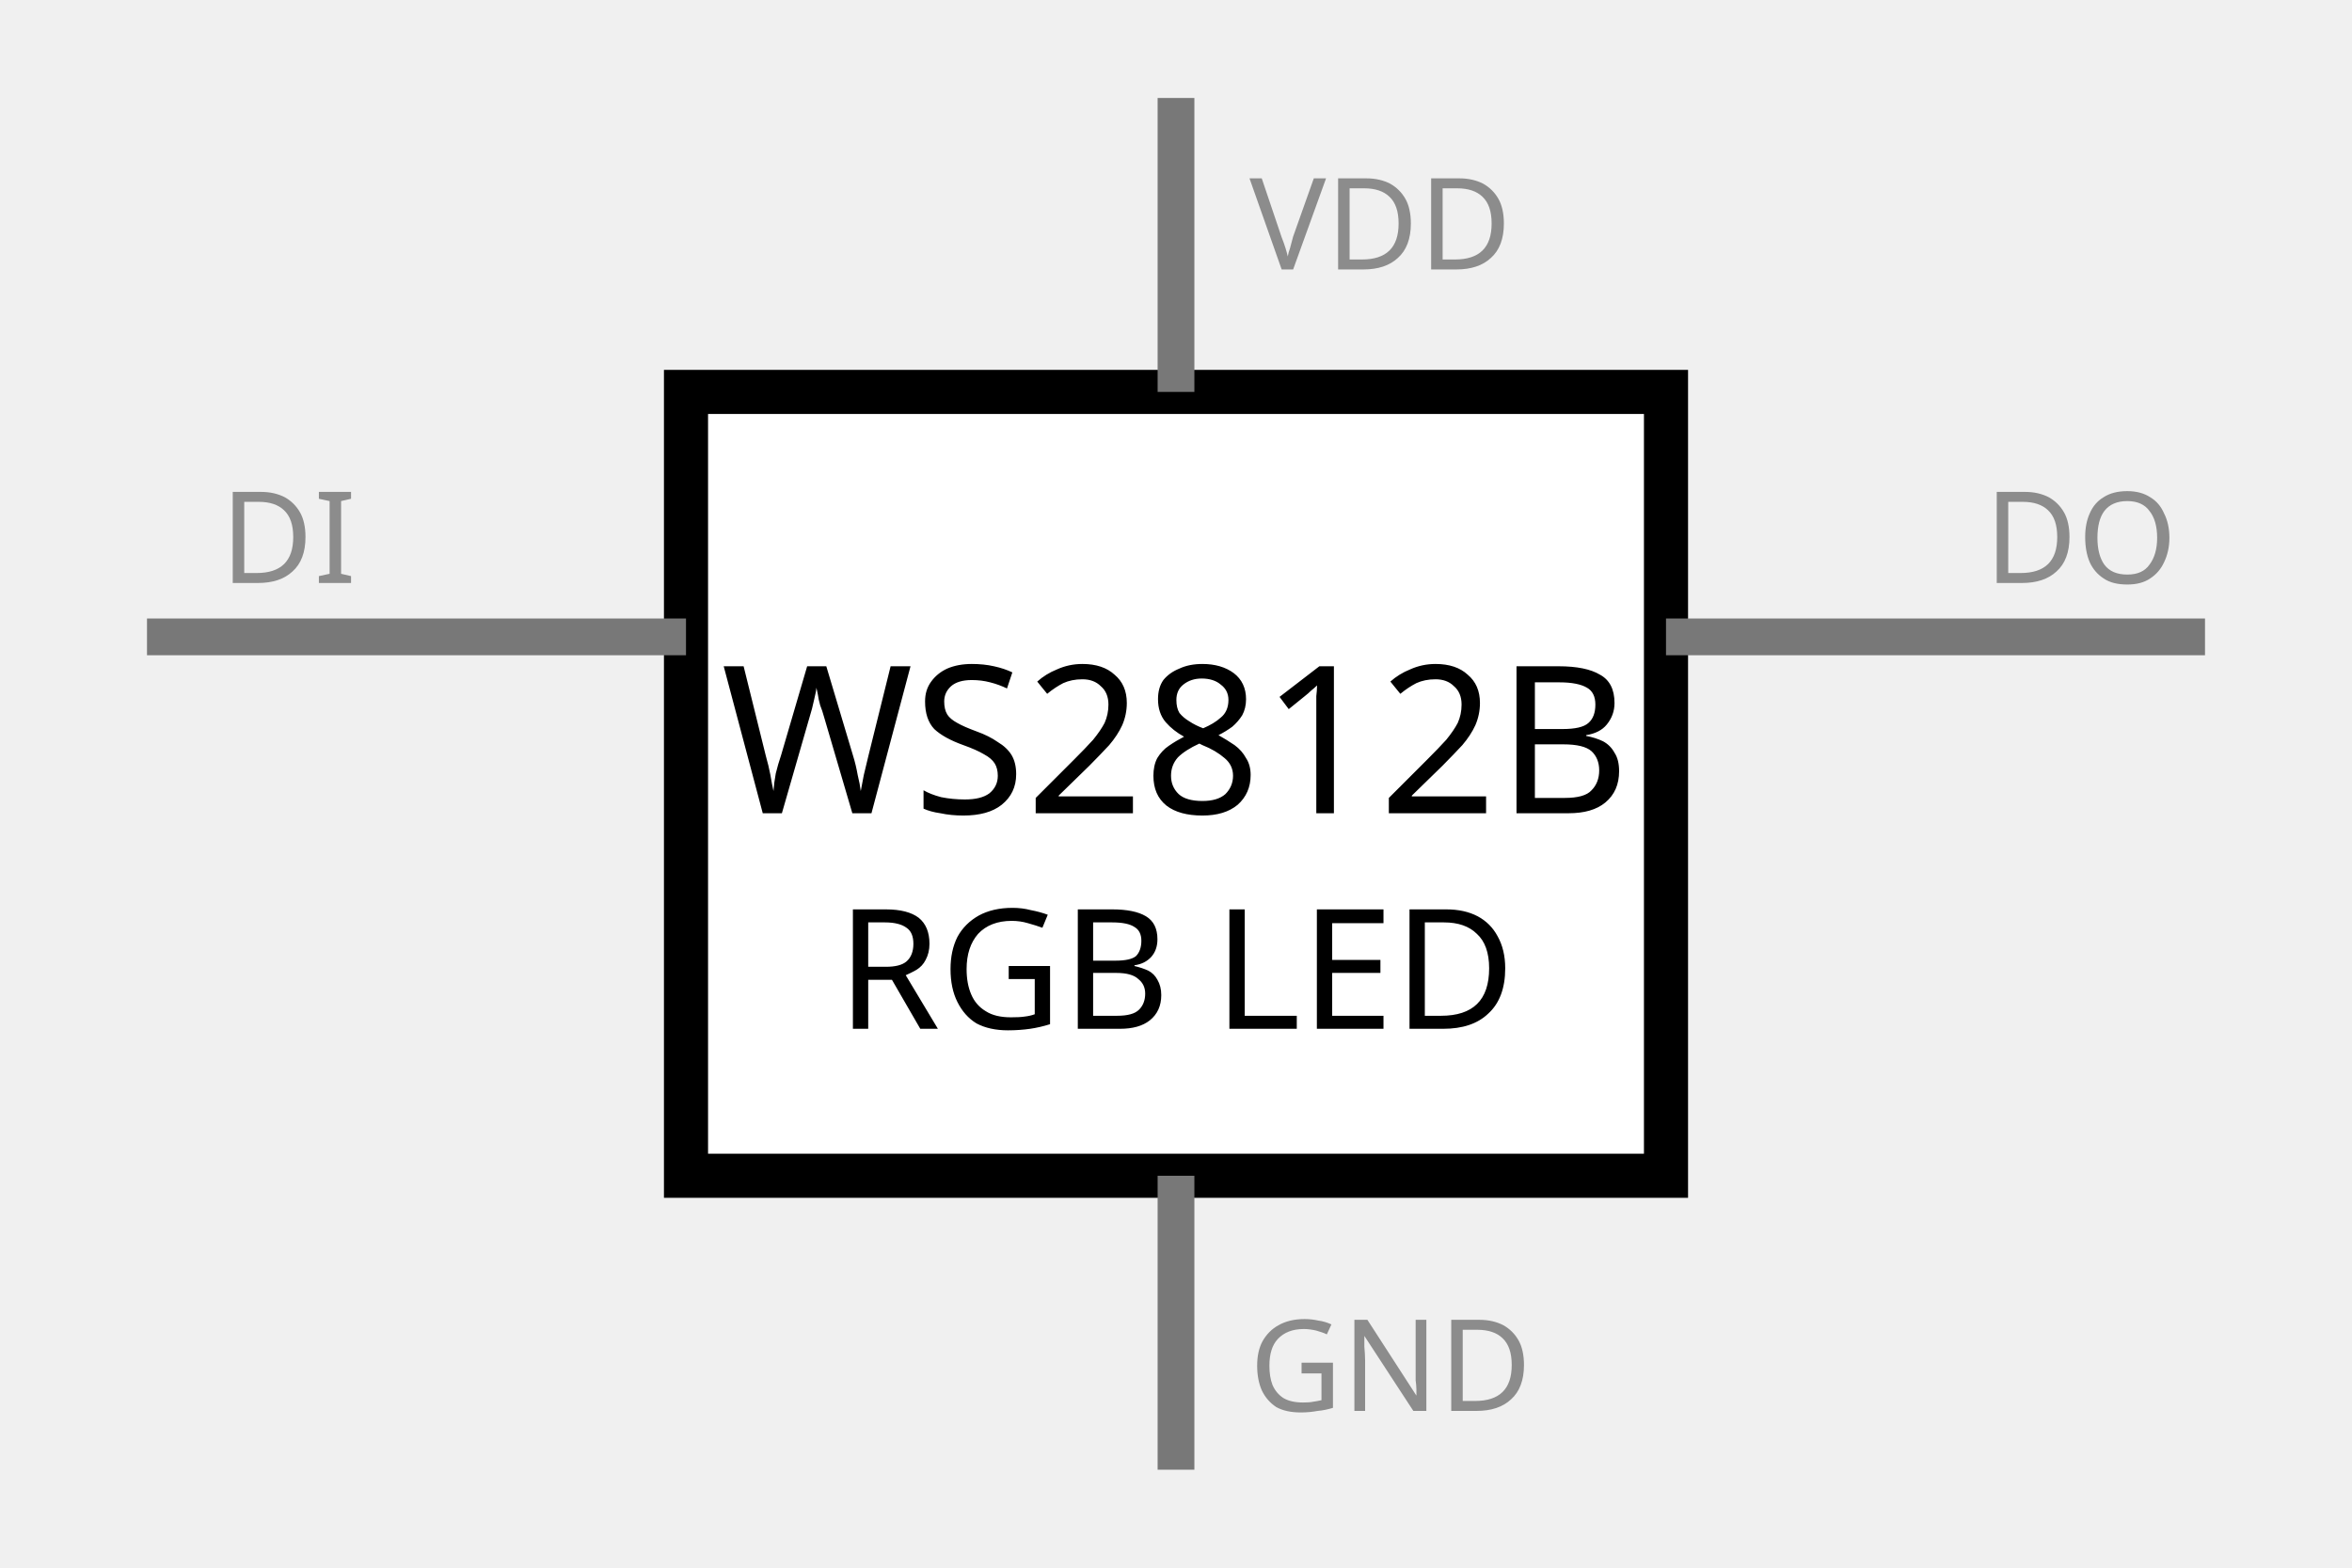
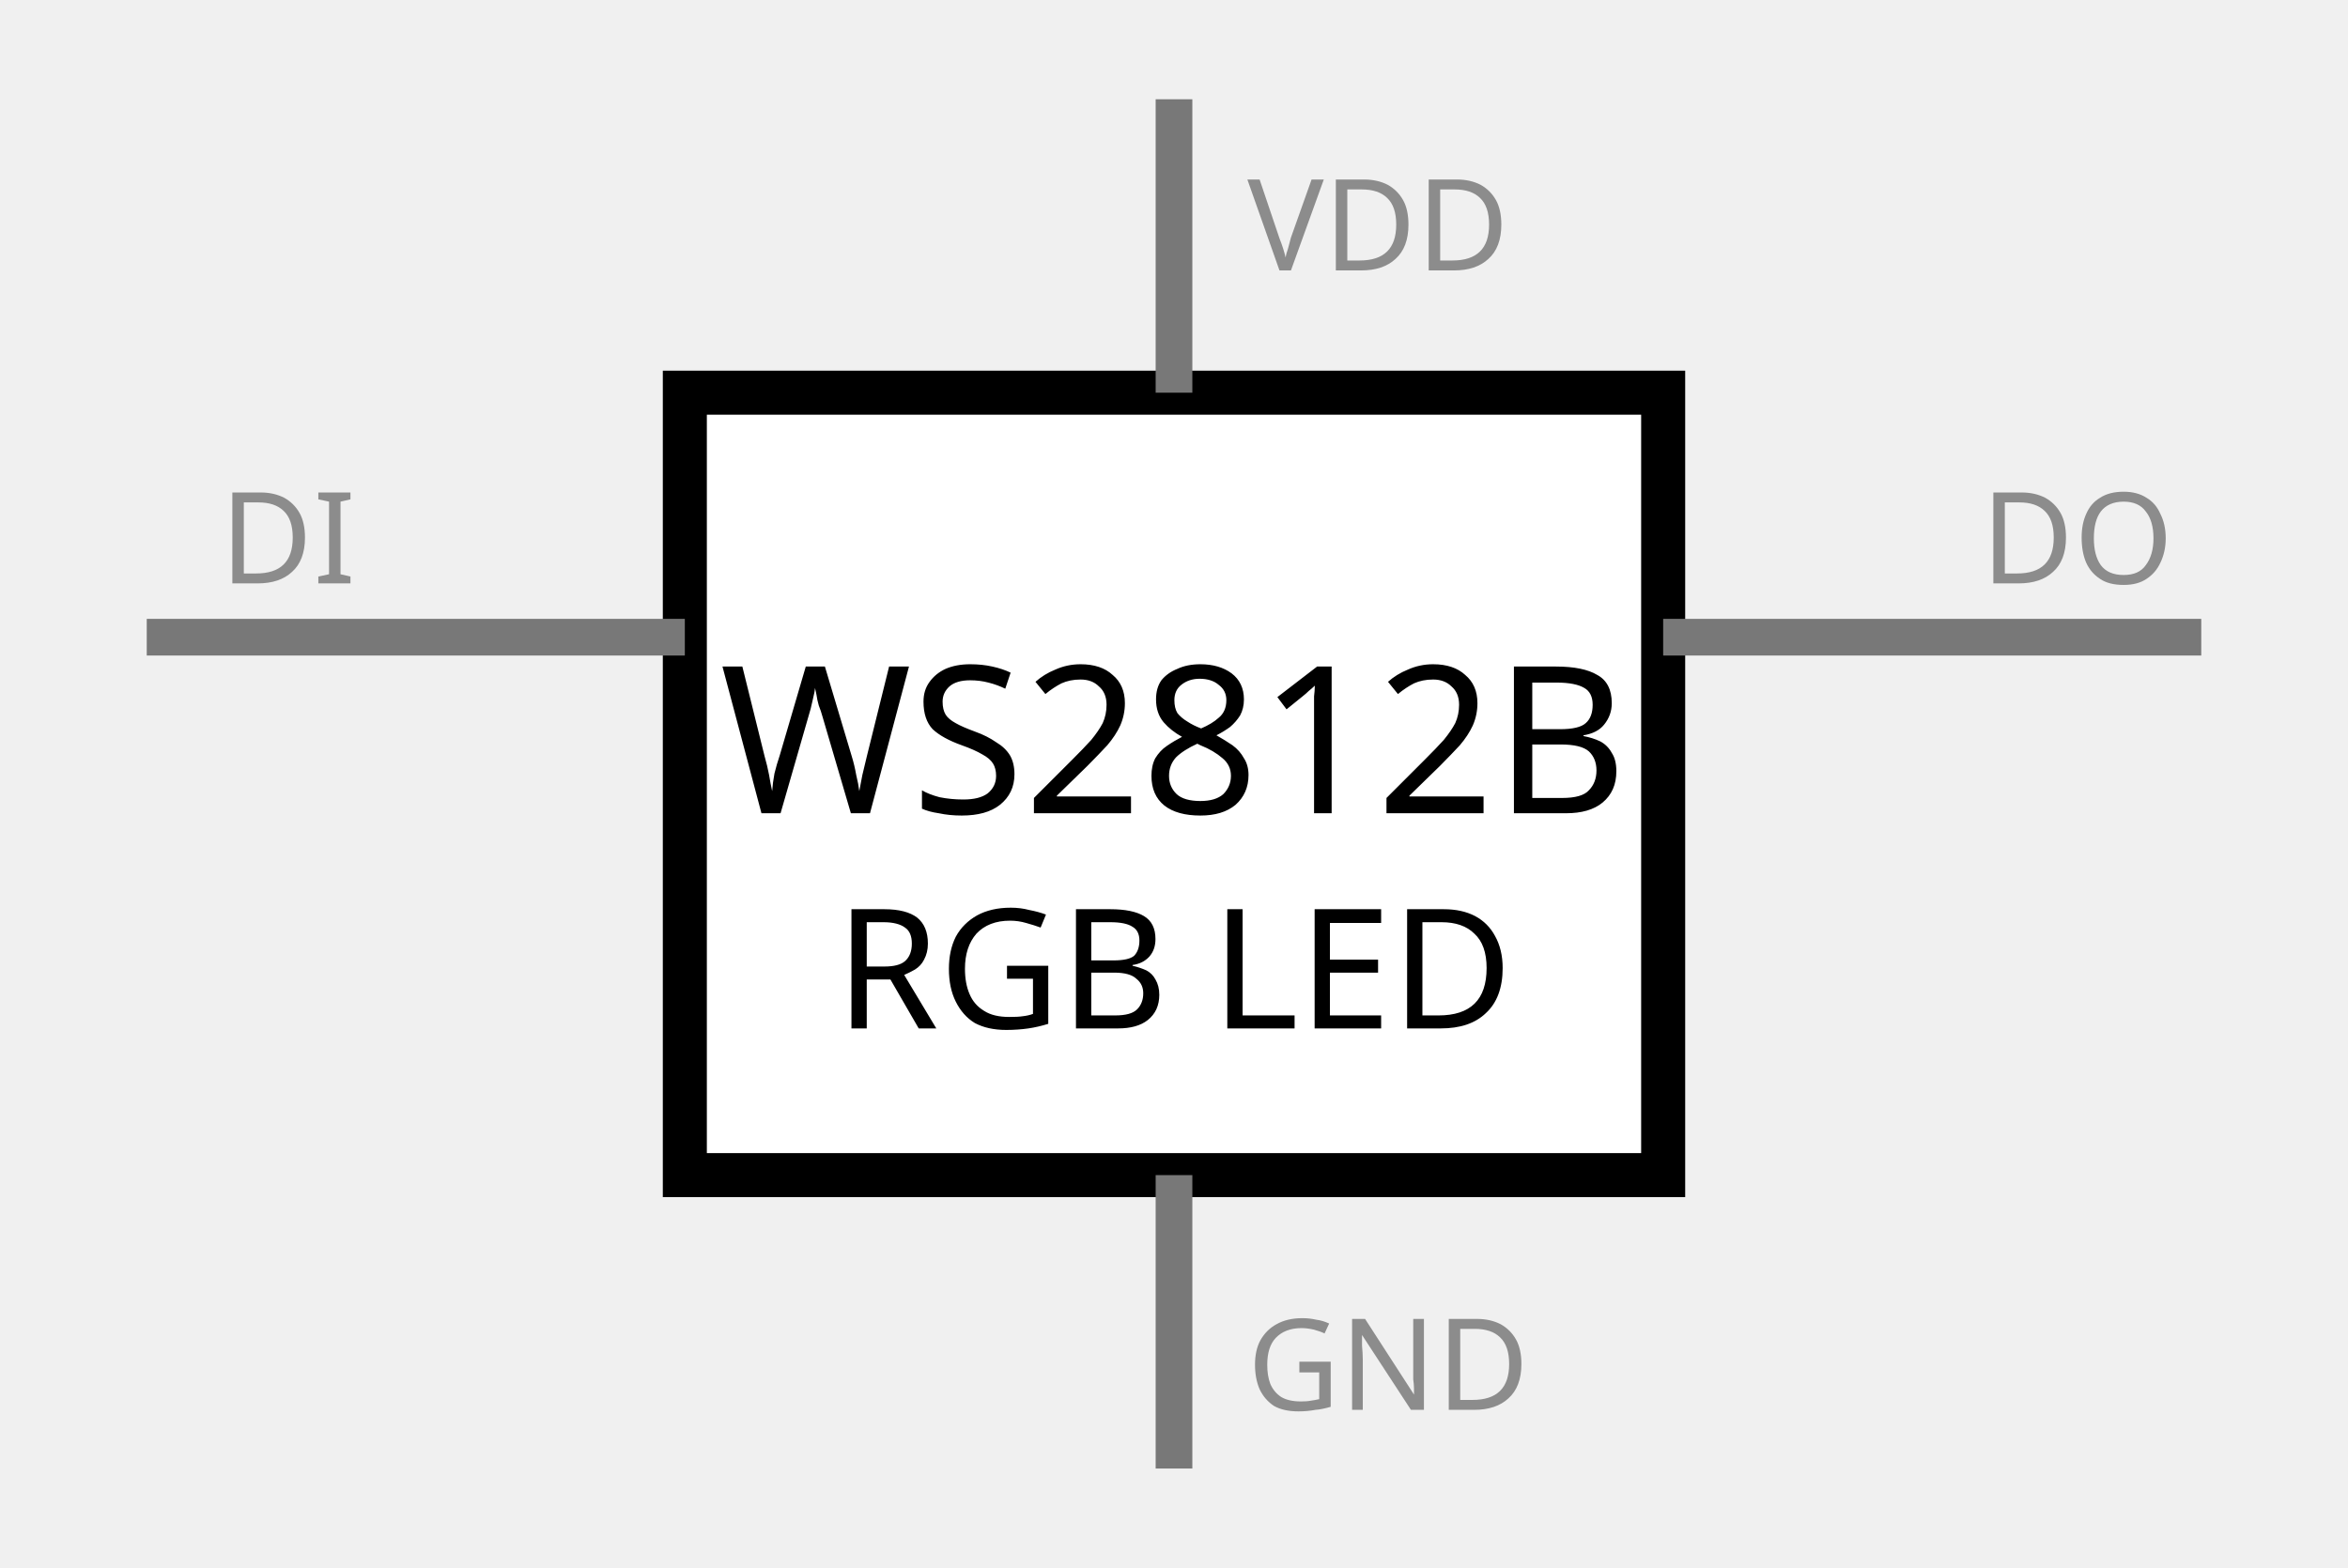
- <svg xmlns="http://www.w3.org/2000/svg" version="1.1" x="0px" y="0px" width="48px" height="32px" viewBox="0 0 48 32" xml:space="preserve">
+ <svg xmlns="http://www.w3.org/2000/svg" version="1.1" x="0px" y="0px" width="0.533in" height="0.356in" viewBox="0 0 48 32" xml:space="preserve">
  <g id="schematic">
    <rect x="14" y="8" width="20" height="16" fill="#FFFFFF" stroke="#000000" stroke-width="0.9" />
    <line class="pin" id="connector2pin" connectorname="3" x1="3" y1="13" x2="14" y2="13" stroke="#787878" stroke-width="0.75" />
    <rect class="terminal" id="connector2terminal" x="3" y="13" width="0" height="0" fill="none" />
    <text transform="matrix(1 0 0 1 4.5 11.9)" fill="#8C8C8C" font-family="DroidSans" font-size="2.6">DI</text>
    <line class="pin" id="connector0pin" connectorname="1" x1="34" y1="13" x2="45" y2="13" stroke="#787878" stroke-width="0.75" />
    <rect class="terminal" id="connector0terminal" x="45" y="13" width="0" height="0" fill="none" />
    <text transform="matrix(1 0 0 1 40.5 11.9)" fill="#8C8C8C" font-family="DroidSans" font-size="2.6">DO</text>
    <line class="pin" id="connector1pin" connectorname="2" x1="24" y1="8" x2="24" y2="2" stroke="#787878" stroke-width="0.75" />
    <rect class="terminal" id="connector1terminal" x="24" y="2" width="0" height="0" fill="none" />
    <text transform="matrix(1 0 0 1 25.5 5.5)" fill="#8C8C8C" font-family="DroidSans" font-size="2.6">VDD</text>
    <line class="pin" id="connector3pin" connectorname="4" x1="24" y1="24" x2="24" y2="30" stroke="#787878" stroke-width="0.75" />
    <rect class="terminal" id="connector3terminal" x="24" y="30" width="0" height="0" fill="none" />
    <text transform="matrix(1 0 0 1 25.5 28.8)" fill="#8C8C8C" font-family="DroidSans" font-size="2.6">GND</text>
    <text transform="matrix(1 0 0 1 24 16.6)" fill="#000000" font-family="DroidSans" font-size="4.2" text-anchor="middle">WS2812B</text>
    <text transform="matrix(1 0 0 1 24 21.0)" fill="#000000" font-family="DroidSans" font-size="3.4" text-anchor="middle">RGB LED</text>
  </g>
</svg>
